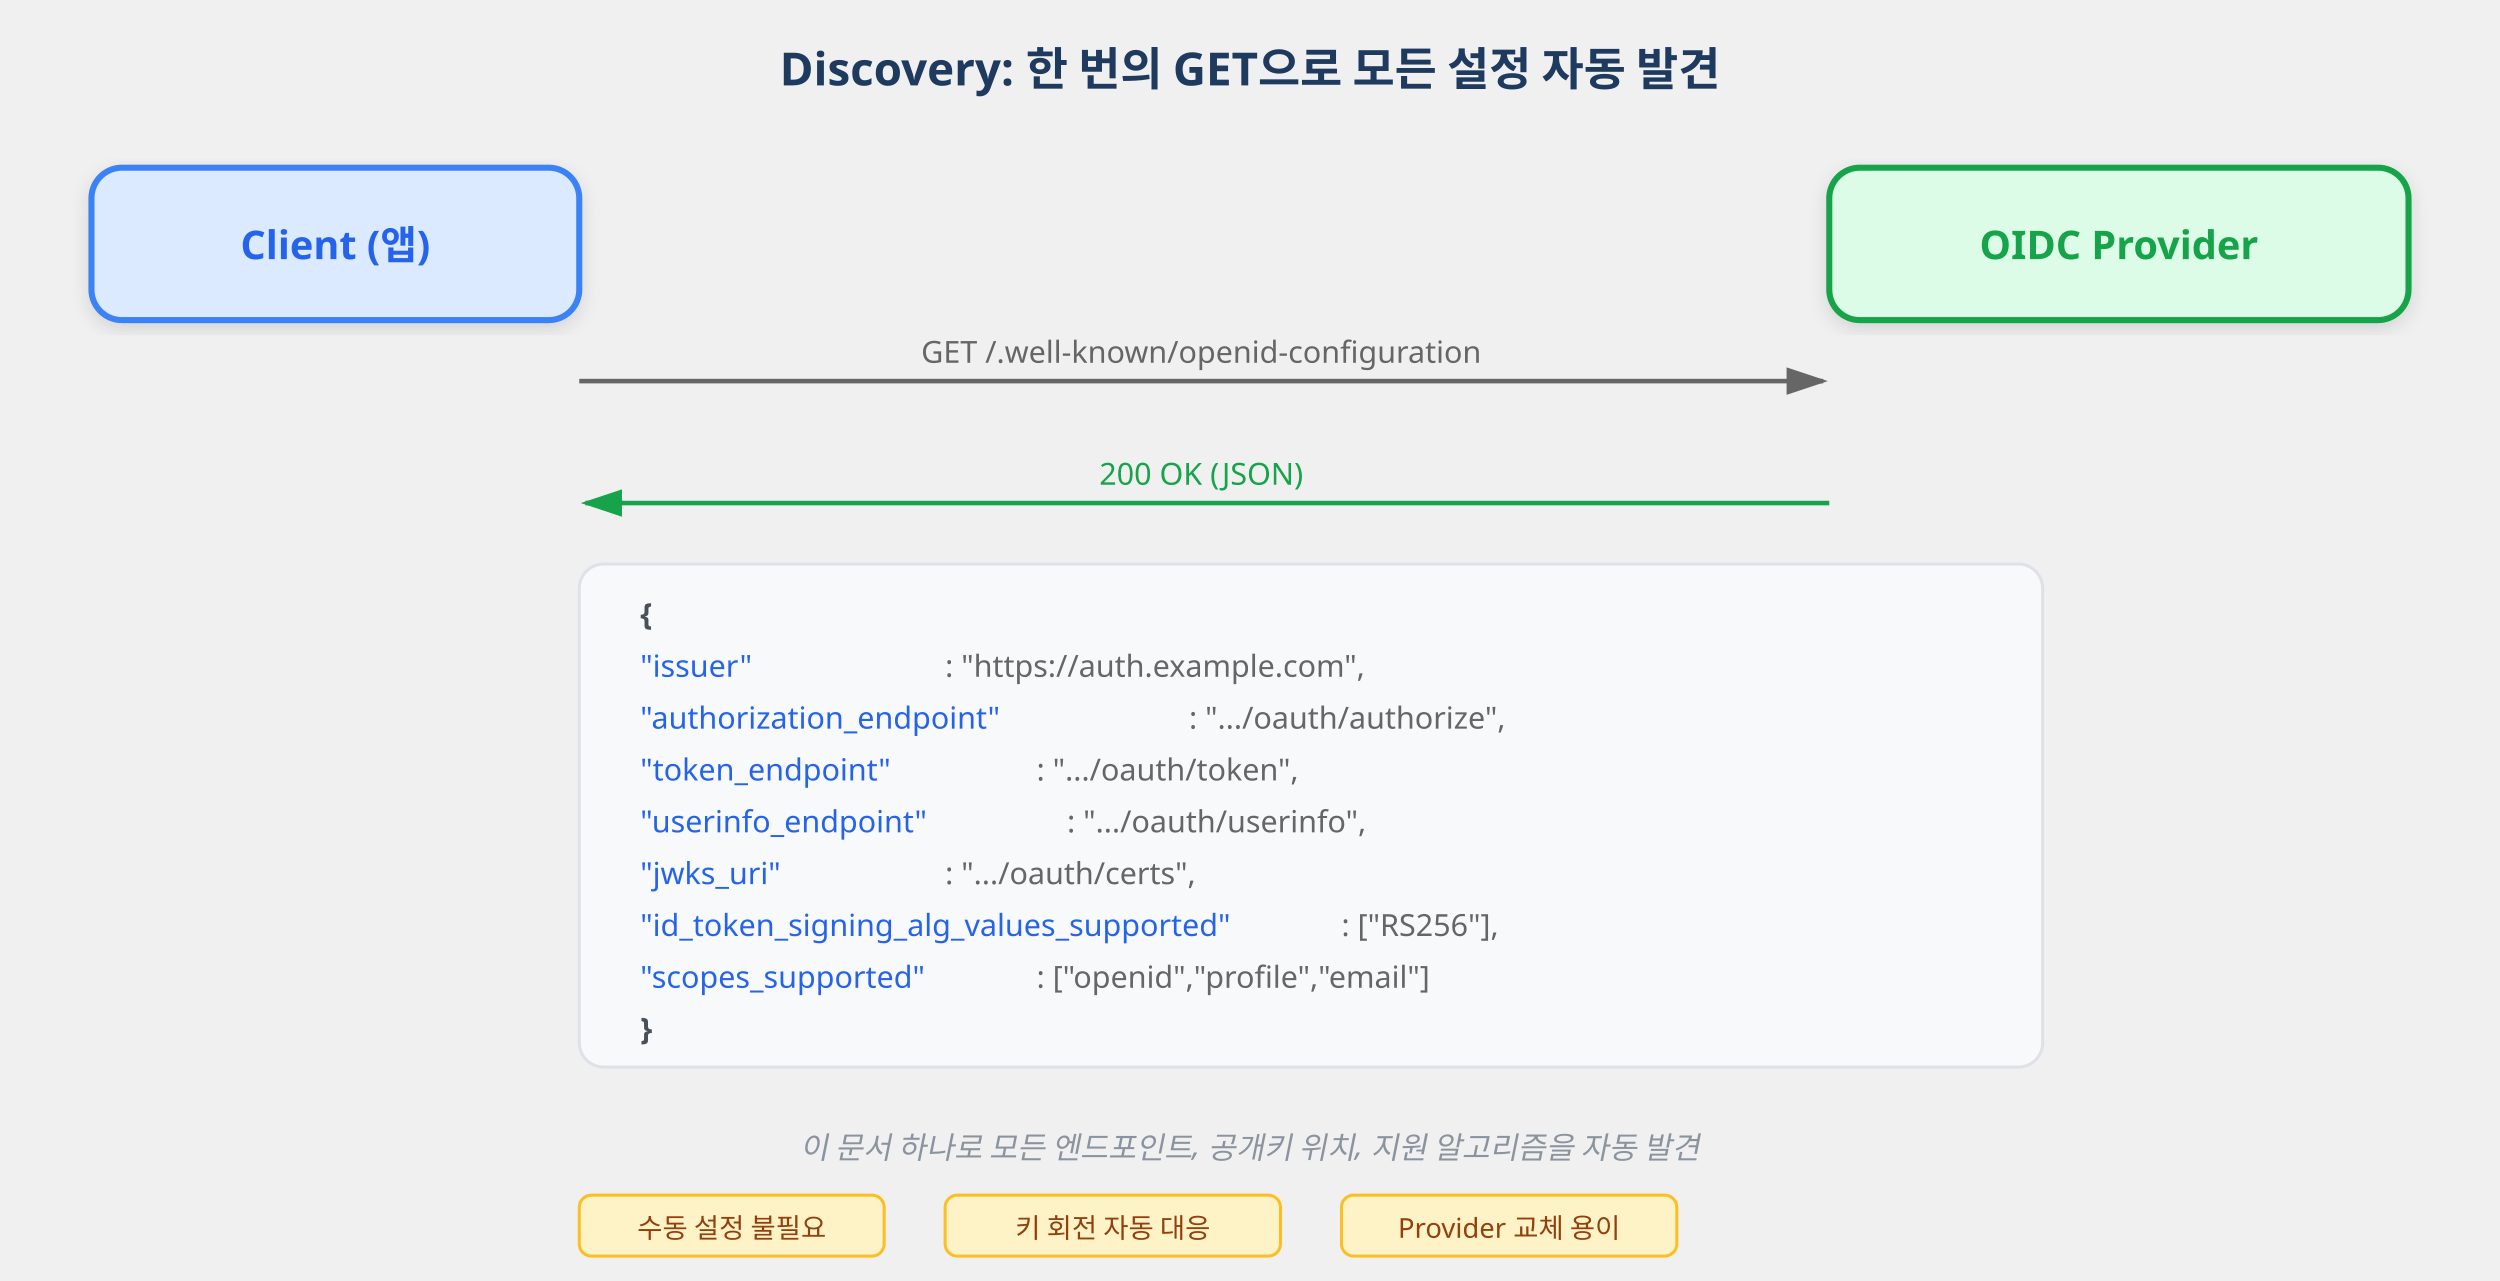
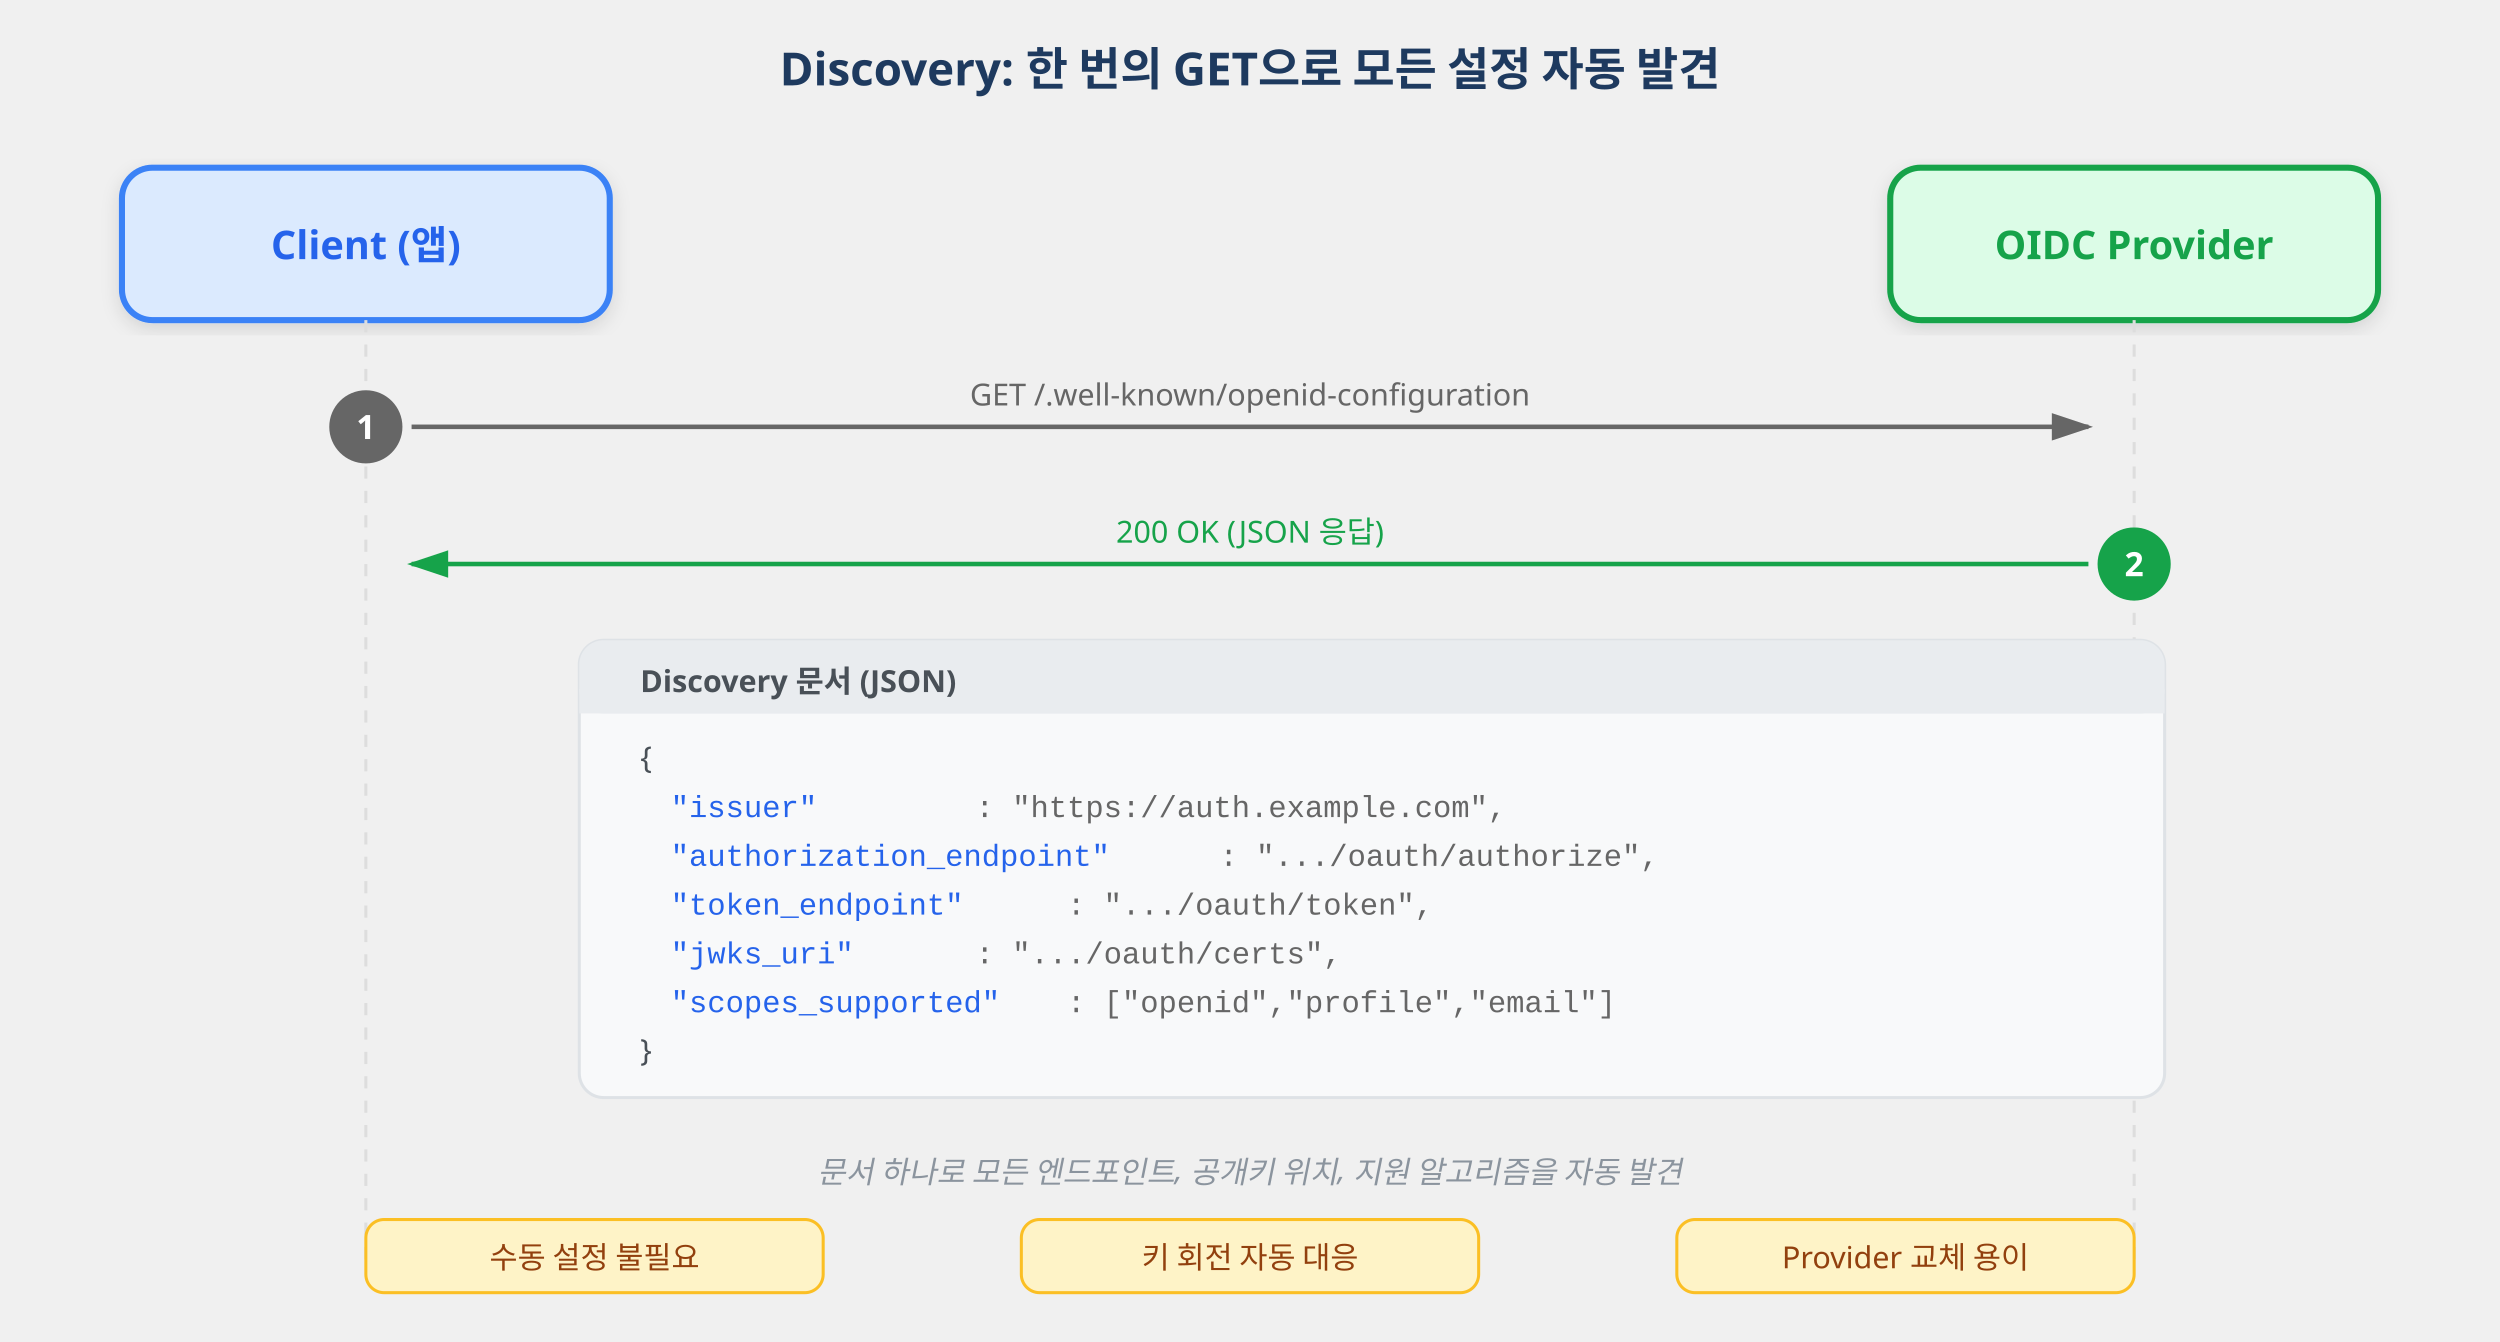
- <svg xmlns="http://www.w3.org/2000/svg" viewBox="0 0 820 420" font-family="'Segoe UI','Noto Sans KR',system-ui,sans-serif">
+ <svg xmlns="http://www.w3.org/2000/svg" viewBox="0 0 820 440" font-family="'Segoe UI','Noto Sans KR',system-ui,sans-serif">
  <defs>
-     <marker id="ah-disc" markerWidth="10" markerHeight="10" refX="8" refY="3" orient="auto" markerUnits="strokeWidth">
+     <marker id="ah-d1" markerWidth="10" markerHeight="10" refX="8" refY="3" orient="auto" markerUnits="strokeWidth">
      <path d="M0,0 L0,6 L9,3 z" fill="#666" />
    </marker>
-     <marker id="ah-disc2" markerWidth="10" markerHeight="10" refX="8" refY="3" orient="auto" markerUnits="strokeWidth">
+     <marker id="ah-d2" markerWidth="10" markerHeight="10" refX="8" refY="3" orient="auto" markerUnits="strokeWidth">
      <path d="M0,0 L0,6 L9,3 z" fill="#16a34a" />
    </marker>
    <filter id="shadow-d">
      <feDropShadow dx="0" dy="2" stdDeviation="3" flood-opacity="0.12" />
    </filter>
  </defs>
  <text x="410" y="28" font-size="15" font-weight="700" fill="#1e3a5f" text-anchor="middle">Discovery: 한 번의 GET으로 모든 설정 자동 발견</text>
-   <rect x="30" y="55" width="160" height="50" rx="10" fill="#dbeafe" stroke="#3b82f6" stroke-width="2" filter="url(#shadow-d)" />
-   <text x="110" y="85" font-size="13" font-weight="700" fill="#2563eb" text-anchor="middle">Client (앱)</text>
-   <rect x="600" y="55" width="190" height="50" rx="10" fill="#dcfce7" stroke="#16a34a" stroke-width="2" filter="url(#shadow-d)" />
-   <text x="695" y="85" font-size="13" font-weight="700" fill="#16a34a" text-anchor="middle">OIDC Provider</text>
-   <line x1="190" y1="125" x2="598" y2="125" stroke="#666" stroke-width="1.5" marker-end="url(#ah-disc)" />
-   <text x="394" y="119" font-size="10" fill="#666" text-anchor="middle">GET /.well-known/openid-configuration</text>
-   <line x1="600" y1="165" x2="192" y2="165" stroke="#16a34a" stroke-width="1.5" marker-end="url(#ah-disc2)" />
-   <text x="394" y="159" font-size="10" fill="#16a34a" text-anchor="middle">200 OK (JSON)</text>
-   <rect x="190" y="185" width="480" height="165" rx="8" fill="#f8f9fa" stroke="#dee2e6" stroke-width="1" />
-   <text x="210" y="205" font-size="10" font-weight="600" fill="#495057">{</text>
-   <text x="210" y="222" font-size="10" fill="#2563eb">  "issuer"</text>
-   <text x="310" y="222" font-size="10" fill="#666">: "https://auth.example.com",</text>
-   <text x="210" y="239" font-size="10" fill="#2563eb">  "authorization_endpoint"</text>
-   <text x="390" y="239" font-size="10" fill="#666">: ".../oauth/authorize",</text>
-   <text x="210" y="256" font-size="10" fill="#2563eb">  "token_endpoint"</text>
-   <text x="340" y="256" font-size="10" fill="#666">: ".../oauth/token",</text>
-   <text x="210" y="273" font-size="10" fill="#2563eb">  "userinfo_endpoint"</text>
-   <text x="350" y="273" font-size="10" fill="#666">: ".../oauth/userinfo",</text>
-   <text x="210" y="290" font-size="10" fill="#2563eb">  "jwks_uri"</text>
-   <text x="310" y="290" font-size="10" fill="#666">: ".../oauth/certs",</text>
-   <text x="210" y="307" font-size="10" fill="#2563eb">  "id_token_signing_alg_values_supported"</text>
-   <text x="440" y="307" font-size="10" fill="#666">: ["RS256"],</text>
-   <text x="210" y="324" font-size="10" fill="#2563eb">  "scopes_supported"</text>
-   <text x="340" y="324" font-size="10" fill="#666">: ["openid","profile","email"]</text>
-   <text x="210" y="341" font-size="10" font-weight="600" fill="#495057">}</text>
-   <text x="410" y="380" font-size="10" fill="#8b949e" text-anchor="middle" font-style="italic">이 문서 하나로 모든 엔드포인트, 공개키 위치, 지원 알고리즘을 자동 발견</text>
-   <rect x="190" y="392" width="100" height="20" rx="4" fill="#fef3c7" stroke="#fbbf24" stroke-width="1" />
-   <text x="240" y="406" font-size="9" fill="#92400e" text-anchor="middle">수동 설정 불필요</text>
-   <rect x="310" y="392" width="110" height="20" rx="4" fill="#fef3c7" stroke="#fbbf24" stroke-width="1" />
-   <text x="365" y="406" font-size="9" fill="#92400e" text-anchor="middle">키 회전 자동 대응</text>
-   <rect x="440" y="392" width="110" height="20" rx="4" fill="#fef3c7" stroke="#fbbf24" stroke-width="1" />
-   <text x="495" y="406" font-size="9" fill="#92400e" text-anchor="middle">Provider 교체 용이</text>
+   <rect x="40" y="55" width="160" height="50" rx="10" fill="#dbeafe" stroke="#3b82f6" stroke-width="2" filter="url(#shadow-d)" />
+   <text x="120" y="85" font-size="13" font-weight="700" fill="#2563eb" text-anchor="middle">Client (앱)</text>
+   <line x1="120" y1="105" x2="120" y2="415" stroke="#ddd" stroke-width="1" stroke-dasharray="4,4" />
+   <rect x="620" y="55" width="160" height="50" rx="10" fill="#dcfce7" stroke="#16a34a" stroke-width="2" filter="url(#shadow-d)" />
+   <text x="700" y="85" font-size="13" font-weight="700" fill="#16a34a" text-anchor="middle">OIDC Provider</text>
+   <line x1="700" y1="105" x2="700" y2="415" stroke="#ddd" stroke-width="1" stroke-dasharray="4,4" />
+   <circle cx="120" cy="140" r="12" fill="#666" />
+   <text x="120" y="144" font-size="11" font-weight="bold" fill="white" text-anchor="middle">1</text>
+   <line x1="135" y1="140" x2="685" y2="140" stroke="#666" stroke-width="1.5" marker-end="url(#ah-d1)" />
+   <text x="410" y="133" font-size="10" fill="#666" text-anchor="middle">GET /.well-known/openid-configuration</text>
+   <circle cx="700" cy="185" r="12" fill="#16a34a" />
+   <text x="700" y="189" font-size="11" font-weight="bold" fill="white" text-anchor="middle">2</text>
+   <line x1="685" y1="185" x2="135" y2="185" stroke="#16a34a" stroke-width="1.5" marker-end="url(#ah-d2)" />
+   <text x="410" y="178" font-size="10" fill="#16a34a" text-anchor="middle">200 OK (JSON 응답)</text>
+   <rect x="190" y="210" width="520" height="150" rx="8" fill="#f8f9fa" stroke="#dee2e6" stroke-width="1" />
+   <rect x="190" y="210" width="520" height="24" rx="8" fill="#e9ecef" />
+   <rect x="190" y="226" width="520" height="8" fill="#e9ecef" />
+   <text x="210" y="227" font-size="10" font-weight="700" fill="#495057">Discovery 문서 (JSON)</text>
+   <text x="210" y="252" font-size="10" fill="#495057">{</text>
+   <text x="220" y="268" font-size="10" fill="#2563eb" font-family="'Courier New',monospace">"issuer"</text>
+   <text x="320" y="268" font-size="10" fill="#666" font-family="'Courier New',monospace">: "https://auth.example.com",</text>
+   <text x="220" y="284" font-size="10" fill="#2563eb" font-family="'Courier New',monospace">"authorization_endpoint"</text>
+   <text x="400" y="284" font-size="10" fill="#666" font-family="'Courier New',monospace">: ".../oauth/authorize",</text>
+   <text x="220" y="300" font-size="10" fill="#2563eb" font-family="'Courier New',monospace">"token_endpoint"</text>
+   <text x="350" y="300" font-size="10" fill="#666" font-family="'Courier New',monospace">: ".../oauth/token",</text>
+   <text x="220" y="316" font-size="10" fill="#2563eb" font-family="'Courier New',monospace">"jwks_uri"</text>
+   <text x="320" y="316" font-size="10" fill="#666" font-family="'Courier New',monospace">: ".../oauth/certs",</text>
+   <text x="220" y="332" font-size="10" fill="#2563eb" font-family="'Courier New',monospace">"scopes_supported"</text>
+   <text x="350" y="332" font-size="10" fill="#666" font-family="'Courier New',monospace">: ["openid","profile","email"]</text>
+   <text x="210" y="348" font-size="10" fill="#495057">}</text>
+   <text x="410" y="388" font-size="10" fill="#8b949e" text-anchor="middle" font-style="italic">문서 하나로 모든 엔드포인트, 공개키 위치, 지원 알고리즘을 자동 발견</text>
+   <rect x="120" y="400" width="150" height="24" rx="6" fill="#fef3c7" stroke="#fbbf24" stroke-width="1" />
+   <text x="195" y="416" font-size="10" fill="#92400e" text-anchor="middle">수동 설정 불필요</text>
+   <rect x="335" y="400" width="150" height="24" rx="6" fill="#fef3c7" stroke="#fbbf24" stroke-width="1" />
+   <text x="410" y="416" font-size="10" fill="#92400e" text-anchor="middle">키 회전 자동 대응</text>
+   <rect x="550" y="400" width="150" height="24" rx="6" fill="#fef3c7" stroke="#fbbf24" stroke-width="1" />
+   <text x="625" y="416" font-size="10" fill="#92400e" text-anchor="middle">Provider 교체 용이</text>
</svg>
